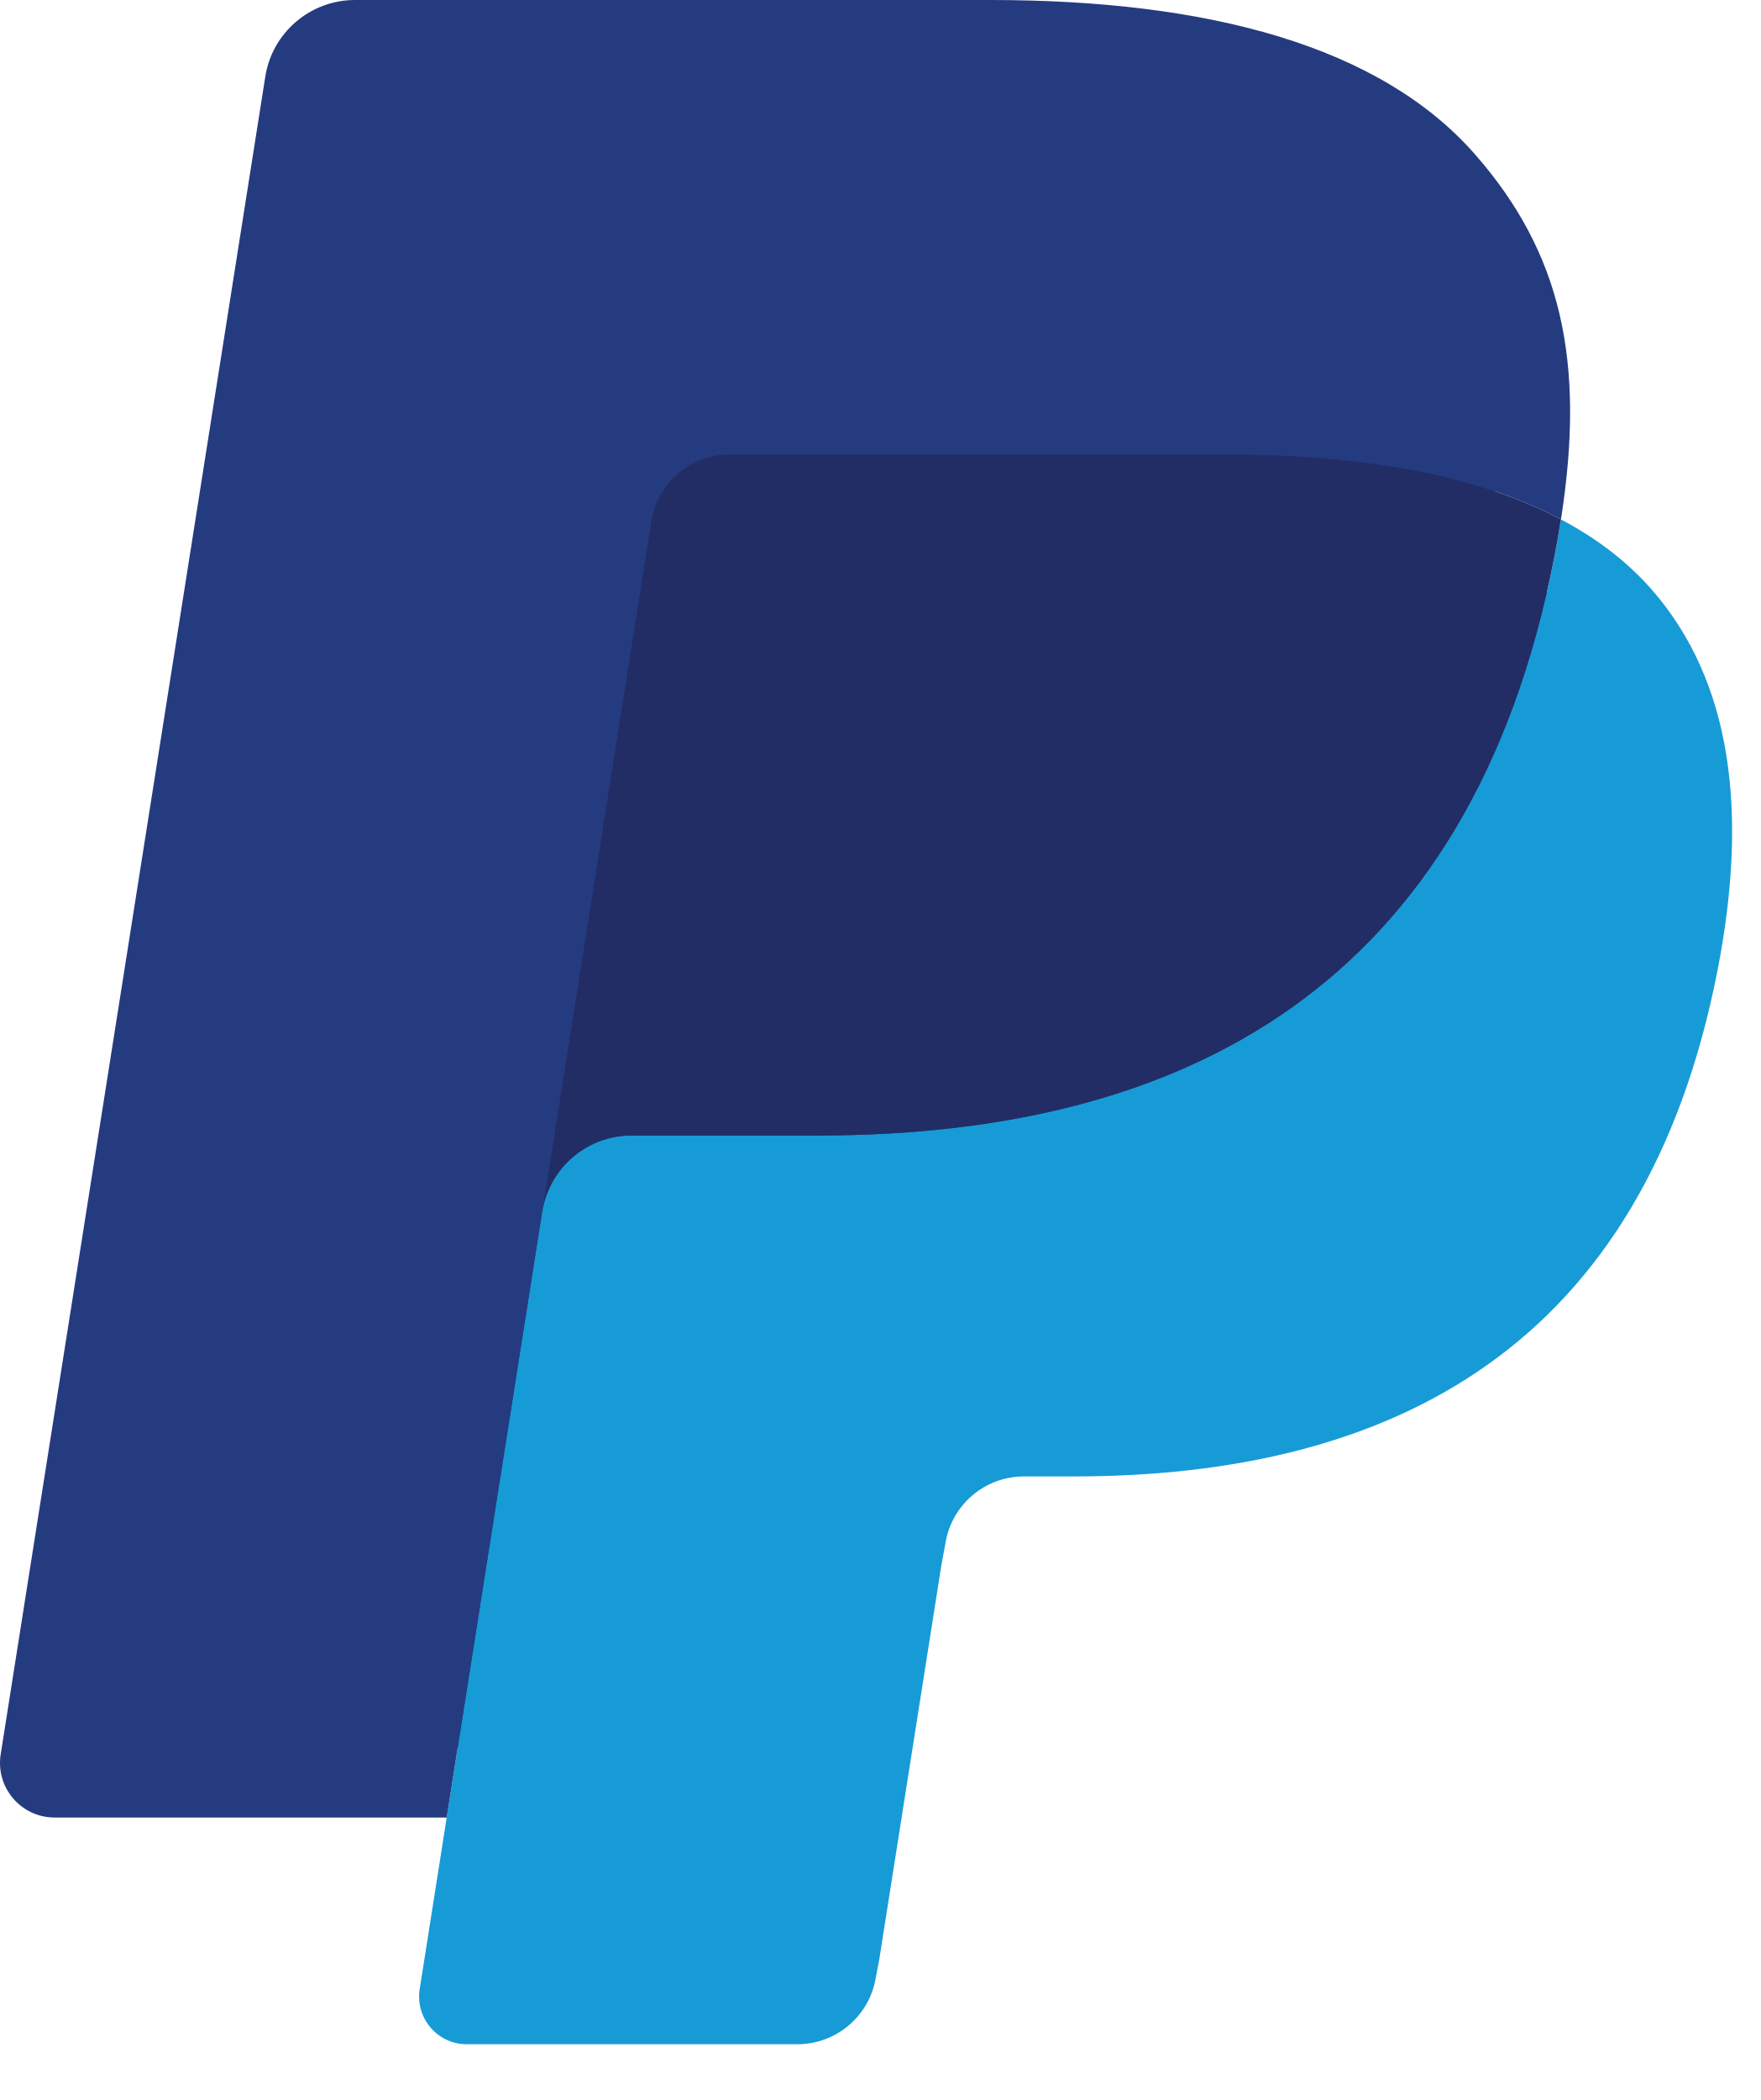
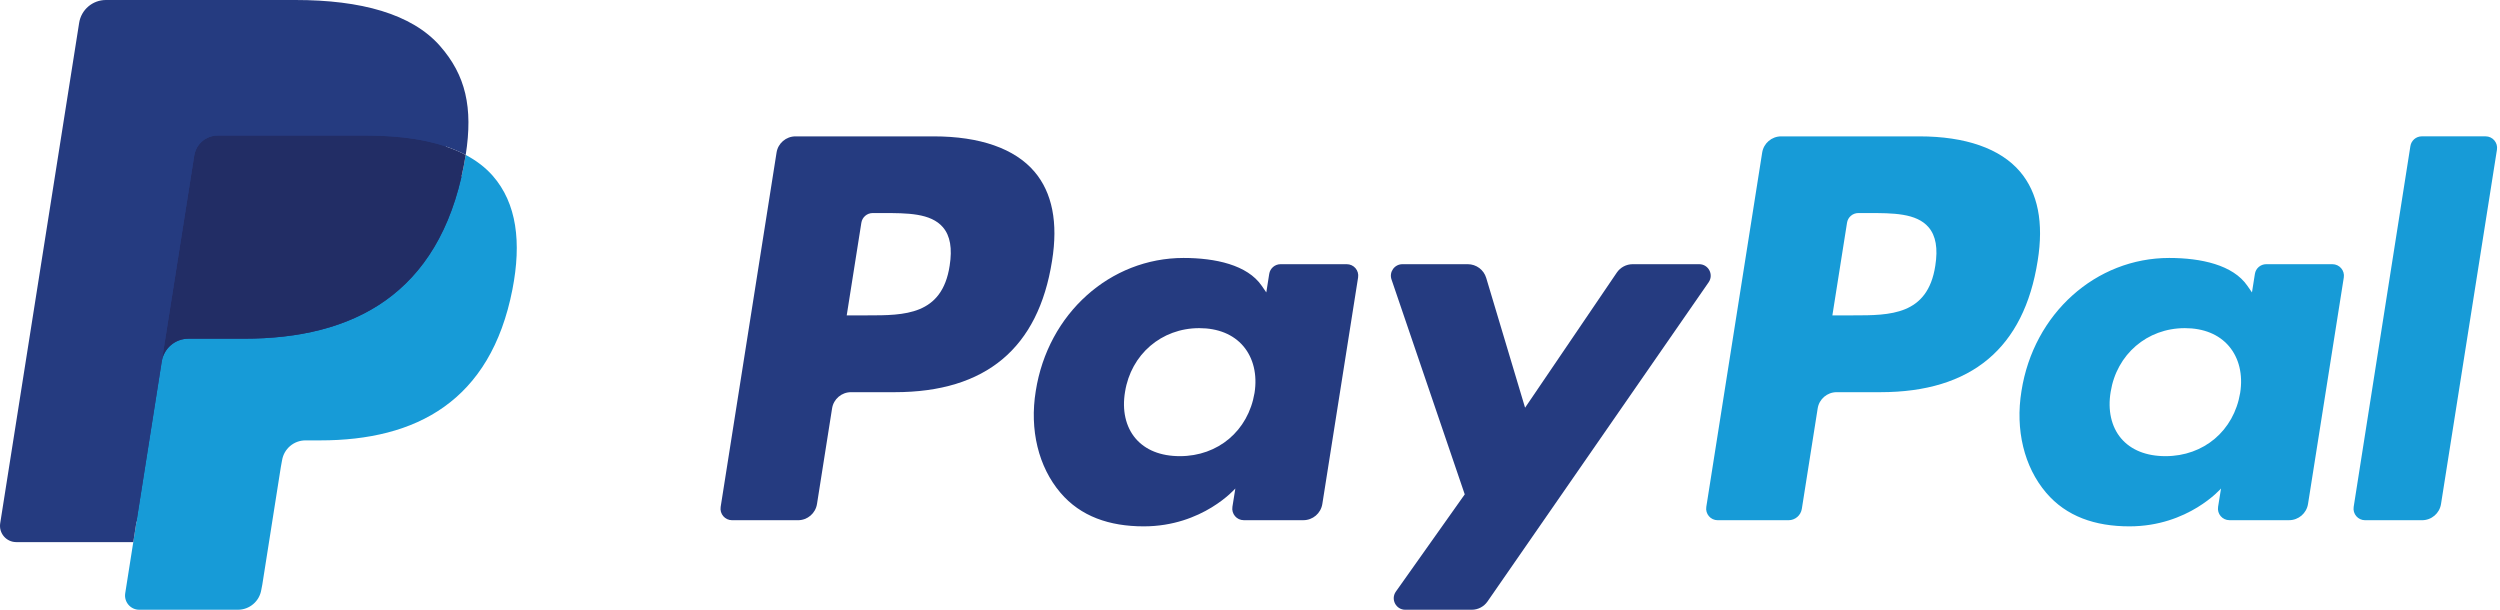
- <svg xmlns="http://www.w3.org/2000/svg" width="26px" height="31px" viewBox="0 0 26 31" version="1.1">
-   <g id="Page-1" stroke="none" stroke-width="1" fill="none" fill-rule="evenodd">
-     <g id="Group-3" transform="translate(0.000011, 0)" fill-rule="nonzero">
-       <path d="M7.266,29.154 L7.789,25.832 L6.624,25.805 L1.061,25.805 L4.927,1.292 C4.939,1.218 4.978,1.149 5.035,1.1 C5.092,1.051 5.165,1.024 5.241,1.024 L14.621,1.024 C17.735,1.024 19.884,1.672 21.006,2.951 C21.532,3.551 21.867,4.178 22.029,4.868 C22.199,5.592 22.202,6.457 22.036,7.512 L22.024,7.589 L22.024,8.265 L22.55,8.563 C22.993,8.798 23.345,9.067 23.615,9.375 C24.065,9.888 24.356,10.54 24.479,11.313 C24.606,12.108 24.564,13.054 24.356,14.125 C24.116,15.357 23.728,16.43 23.204,17.308 C22.722,18.117 22.108,18.788 21.379,19.308 C20.683,19.802 19.856,20.177 18.921,20.417 C18.015,20.653 16.982,20.772 15.849,20.772 L15.119,20.772 C14.597,20.772 14.09,20.96 13.692,21.297 C13.293,21.641 13.029,22.111 12.948,22.625 L12.893,22.924 L11.969,28.779 L11.927,28.994 C11.916,29.062 11.897,29.096 11.869,29.119 C11.844,29.14 11.808,29.154 11.773,29.154 L7.266,29.154 Z" id="Path" fill="#253B80" />
-       <path d="M23.048,7.667 L23.048,7.667 L23.048,7.667 C23.02,7.846 22.988,8.029 22.952,8.217 C21.715,14.568 17.483,16.762 12.078,16.762 L9.326,16.762 C8.665,16.762 8.108,17.242 8.005,17.894 L8.005,17.894 L8.005,17.894 L6.596,26.83 L6.197,29.363 C6.13,29.791 6.46,30.177 6.892,30.177 L11.773,30.177 C12.351,30.177 12.842,29.757 12.933,29.187 L12.981,28.939 L13.9,23.107 L13.959,22.787 C14.049,22.215 14.541,21.795 15.119,21.795 L15.849,21.795 C20.578,21.795 24.28,19.875 25.362,14.319 C25.814,11.998 25.58,10.06 24.384,8.697 C24.022,8.286 23.573,7.945 23.048,7.667 Z" id="Path" fill="#179BD7" />
-       <path d="M21.754,7.151 C21.565,7.096 21.37,7.046 21.17,7.001 C20.969,6.957 20.763,6.918 20.551,6.884 C19.809,6.764 18.996,6.707 18.125,6.707 L10.773,6.707 C10.592,6.707 10.42,6.748 10.266,6.822 C9.927,6.985 9.675,7.306 9.614,7.699 L8.05,17.605 L8.005,17.894 C8.108,17.242 8.665,16.762 9.326,16.762 L12.078,16.762 C17.483,16.762 21.715,14.567 22.952,8.217 C22.989,8.029 23.02,7.846 23.048,7.667 C22.735,7.501 22.396,7.359 22.031,7.238 C21.941,7.208 21.848,7.179 21.754,7.151 Z" id="Path" fill="#222D65" />
-       <path d="M9.614,7.699 C9.675,7.306 9.927,6.985 10.266,6.823 C10.421,6.749 10.592,6.708 10.773,6.708 L18.125,6.708 C18.996,6.708 19.809,6.765 20.551,6.885 C20.763,6.919 20.969,6.958 21.17,7.002 C21.37,7.047 21.565,7.097 21.754,7.152 C21.848,7.18 21.941,7.209 22.032,7.238 C22.397,7.359 22.736,7.502 23.049,7.667 C23.417,5.32 23.046,3.722 21.777,2.275 C20.378,0.682 17.853,2.13162821e-14 14.622,2.13162821e-14 L5.242,2.13162821e-14 C4.582,2.13162821e-14 4.019,0.48 3.917,1.133 L0.01,25.898 C-0.067,26.388 0.311,26.83 0.805,26.83 L6.596,26.83 L8.05,17.605 L9.614,7.699 Z" id="Path" fill="#253B80" />
-     </g>
-   </g>
+ <svg xmlns="http://www.w3.org/2000/svg" width="164" height="40" viewBox="0 0 164 40" fill="none">
+   <path d="M61.251 8.946H52.186C51.566 8.946 51.038 9.396 50.942 10.009L47.275 33.253C47.203 33.712 47.558 34.126 48.023 34.126H52.351C52.971 34.126 53.498 33.675 53.595 33.061L54.584 26.792C54.679 26.178 55.208 25.727 55.827 25.727H58.697C64.668 25.727 68.114 22.838 69.014 17.112C69.42 14.607 69.032 12.638 67.859 11.26C66.57 9.746 64.285 8.946 61.251 8.946ZM62.297 17.435C61.801 20.688 59.316 20.688 56.913 20.688H55.545L56.505 14.613C56.562 14.246 56.88 13.976 57.251 13.976H57.878C59.515 13.976 61.059 13.976 61.857 14.909C62.333 15.466 62.478 16.293 62.297 17.435Z" fill="#253B80" />
+   <path d="M88.348 17.331H84.007C83.637 17.331 83.318 17.601 83.261 17.968L83.069 19.182L82.765 18.742C81.825 17.378 79.73 16.922 77.638 16.922C72.841 16.922 68.744 20.555 67.946 25.652C67.531 28.194 68.121 30.625 69.563 32.32C70.886 33.879 72.779 34.529 75.031 34.529C78.896 34.529 81.039 32.043 81.039 32.043L80.846 33.249C80.773 33.711 81.128 34.124 81.591 34.124H85.501C86.122 34.124 86.647 33.673 86.745 33.06L89.091 18.203C89.166 17.745 88.812 17.331 88.348 17.331ZM82.297 25.779C81.878 28.259 79.91 29.924 77.4 29.924C76.139 29.924 75.132 29.52 74.485 28.753C73.843 27.993 73.599 26.91 73.803 25.703C74.195 23.245 76.196 21.526 78.668 21.526C79.901 21.526 80.903 21.935 81.563 22.708C82.224 23.489 82.487 24.578 82.297 25.779Z" fill="#253B80" />
+   <path d="M111.467 17.331H107.105C106.688 17.331 106.297 17.537 106.062 17.883L100.045 26.745L97.495 18.229C97.335 17.696 96.843 17.331 96.286 17.331H92C91.479 17.331 91.117 17.84 91.282 18.33L96.087 32.43L91.57 38.807C91.215 39.309 91.573 40 92.186 40H96.543C96.957 40 97.344 39.798 97.579 39.459L112.087 18.517C112.434 18.016 112.078 17.331 111.467 17.331Z" fill="#253B80" />
+   <path d="M125.909 8.946H116.843C116.224 8.946 115.696 9.396 115.599 10.009L111.933 33.253C111.86 33.712 112.215 34.126 112.678 34.126H117.33C117.763 34.126 118.132 33.81 118.2 33.381L119.24 26.792C119.336 26.178 119.865 25.727 120.484 25.727H123.352C129.325 25.727 132.769 22.838 133.671 17.112C134.078 14.607 133.687 12.638 132.514 11.26C131.227 9.746 128.943 8.946 125.909 8.946ZM126.955 17.435C126.46 20.688 123.975 20.688 121.571 20.688H120.204L121.165 14.613C121.222 14.246 121.537 13.976 121.91 13.976H122.537C124.172 13.976 125.718 13.976 126.516 14.909C126.992 15.466 127.136 16.293 126.955 17.435Z" fill="#179BD7" />
+   <path d="M153.004 17.331H148.666C148.294 17.331 147.977 17.601 147.921 17.968L147.729 19.182L147.424 18.742C146.484 17.378 144.39 16.922 142.299 16.922C137.502 16.922 133.406 20.555 132.608 25.652C132.194 28.194 132.782 30.625 134.224 32.32C135.549 33.879 137.439 34.529 139.691 34.529C143.556 34.529 145.7 32.043 145.7 32.043L145.506 33.249C145.433 33.711 145.788 34.124 146.254 34.124H150.163C150.782 34.124 151.309 33.673 151.406 33.06L153.753 18.203C153.825 17.745 153.47 17.331 153.004 17.331ZM146.954 25.779C146.537 28.259 144.566 29.924 142.056 29.924C140.798 29.924 139.788 29.52 139.141 28.753C138.5 27.993 138.258 26.91 138.46 25.703C138.854 23.245 140.852 21.526 143.324 21.526C144.557 21.526 145.559 21.935 146.219 22.708C146.883 23.489 147.146 24.578 146.954 25.779Z" fill="#179BD7" />
+   <path d="M158.122 9.583L154.401 33.253C154.328 33.712 154.684 34.126 155.146 34.126H158.887C159.508 34.126 160.036 33.675 160.131 33.061L163.8 9.818C163.873 9.359 163.518 8.944 163.055 8.944H158.867C158.497 8.946 158.179 9.216 158.122 9.583Z" fill="#179BD7" />
+   <path d="M9.631 38.643L10.324 34.239L8.78 34.204H1.406L6.531 1.712C6.546 1.614 6.598 1.523 6.674 1.458C6.749 1.393 6.846 1.357 6.947 1.357H19.38C23.507 1.357 26.356 2.216 27.843 3.911C28.54 4.707 28.984 5.538 29.199 6.452C29.424 7.412 29.428 8.559 29.208 9.957L29.192 10.059V10.955L29.889 11.35C30.476 11.662 30.943 12.018 31.301 12.426C31.897 13.106 32.283 13.97 32.446 14.995C32.614 16.049 32.559 17.303 32.283 18.722C31.965 20.355 31.451 21.777 30.756 22.941C30.117 24.014 29.303 24.903 28.337 25.592C27.415 26.247 26.318 26.744 25.079 27.062C23.878 27.375 22.509 27.533 21.007 27.533H20.04C19.348 27.533 18.676 27.782 18.148 28.229C17.619 28.684 17.27 29.307 17.162 29.989L17.089 30.385L15.864 38.146L15.809 38.431C15.794 38.521 15.769 38.566 15.732 38.596C15.699 38.624 15.651 38.643 15.605 38.643H9.631Z" fill="#253B80" />
+   <path d="M30.549 10.162C30.512 10.4 30.47 10.642 30.422 10.891C28.782 19.309 23.173 22.218 16.009 22.218H12.361C11.485 22.218 10.747 22.854 10.61 23.718L8.743 35.562L8.214 38.92C8.125 39.487 8.562 39.999 9.135 39.999H15.605C16.371 39.999 17.022 39.442 17.142 38.687L17.206 38.358L18.424 30.628L18.502 30.203C18.622 29.445 19.274 28.889 20.04 28.889H21.007C27.275 28.889 32.182 26.344 33.617 18.979C34.216 15.903 33.905 13.334 32.32 11.528C31.84 10.983 31.245 10.531 30.549 10.162Z" fill="#179BD7" />
+   <path d="M28.834 9.478C28.584 9.406 28.325 9.339 28.06 9.28C27.794 9.221 27.521 9.17 27.24 9.125C26.256 8.965 25.179 8.89 24.024 8.89H14.279C14.039 8.89 13.811 8.944 13.607 9.042C13.158 9.258 12.824 9.684 12.743 10.205L10.67 23.335L10.61 23.718C10.747 22.854 11.485 22.218 12.361 22.218H16.009C23.173 22.218 28.782 19.308 30.422 10.891C30.471 10.642 30.512 10.4 30.549 10.162C30.134 9.942 29.685 9.754 29.201 9.594C29.082 9.554 28.959 9.516 28.834 9.478Z" fill="#222D65" />
+   <path d="M12.743 10.205C12.824 9.684 13.158 9.258 13.607 9.044C13.813 8.946 14.039 8.891 14.279 8.891H24.024C25.179 8.891 26.256 8.967 27.24 9.126C27.521 9.171 27.794 9.223 28.06 9.281C28.325 9.341 28.584 9.407 28.834 9.48C28.959 9.517 29.082 9.555 29.203 9.594C29.686 9.754 30.136 9.944 30.551 10.162C31.038 7.051 30.547 4.933 28.865 3.015C27.01 0.904 23.664 0 19.381 0H6.948C6.073 0 5.327 0.636 5.192 1.502L0.013 34.327C-0.089 34.977 0.412 35.562 1.067 35.562H8.743L10.67 23.335L12.743 10.205Z" fill="#253B80" />
</svg>
